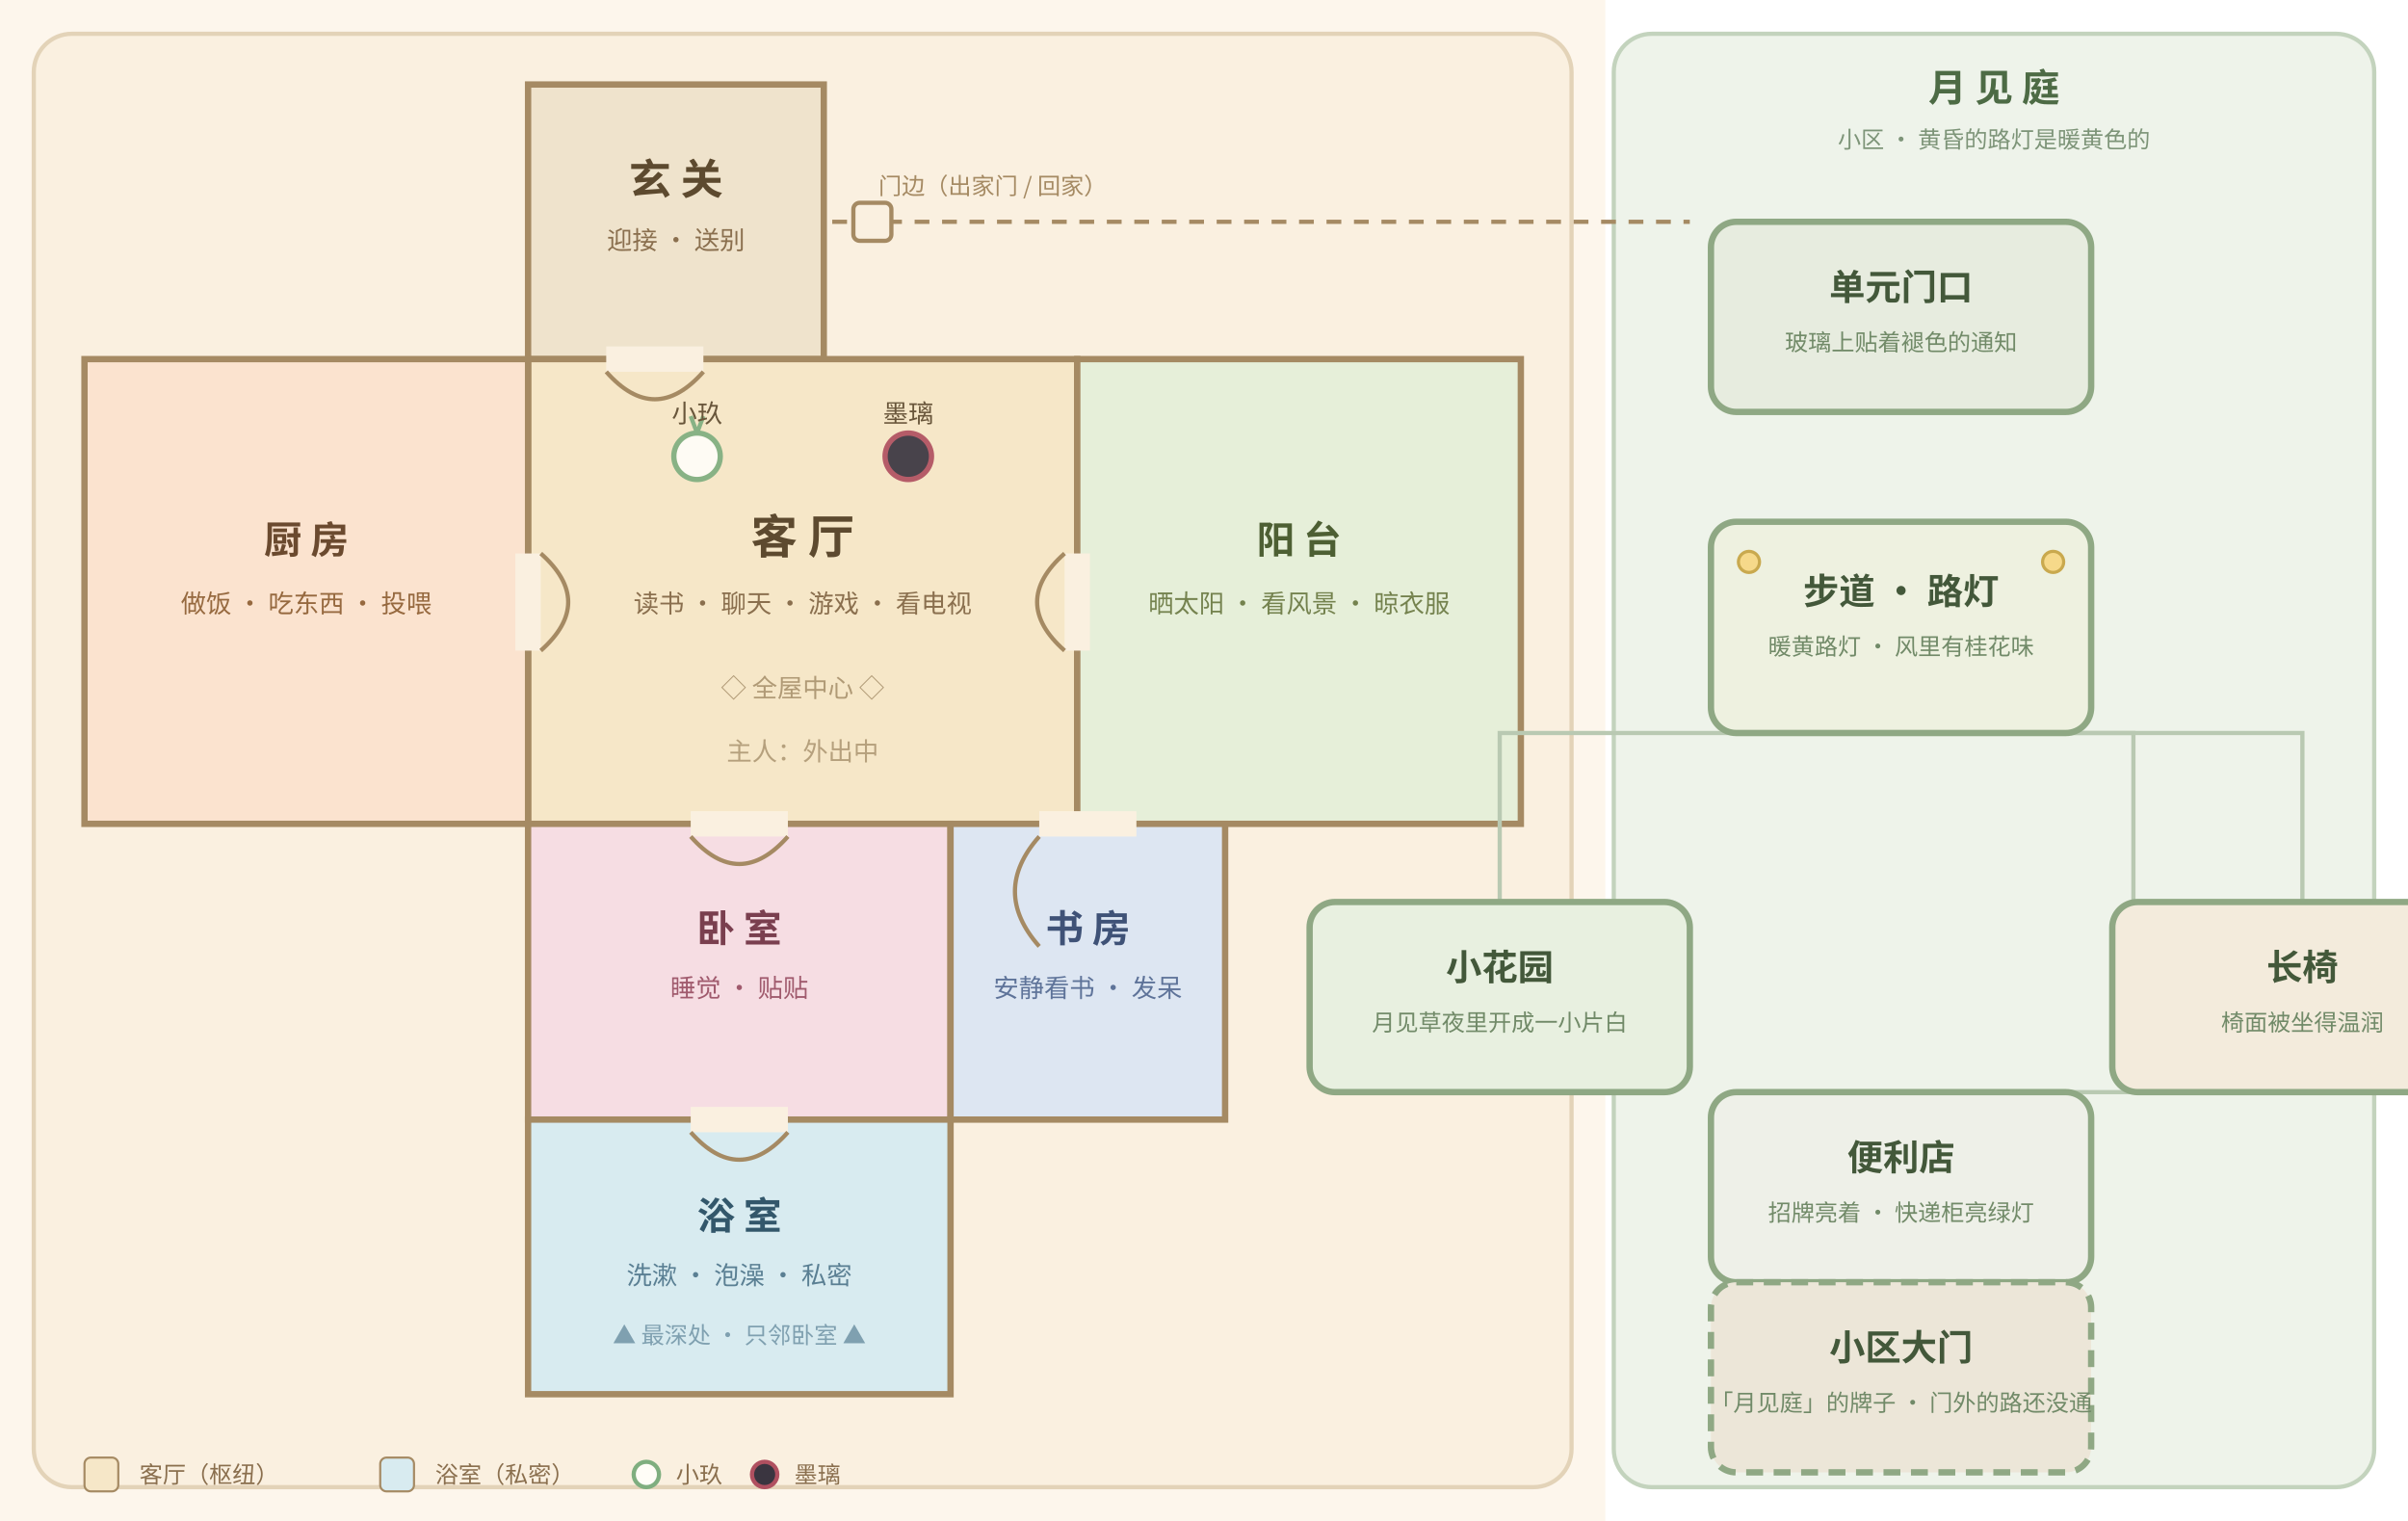
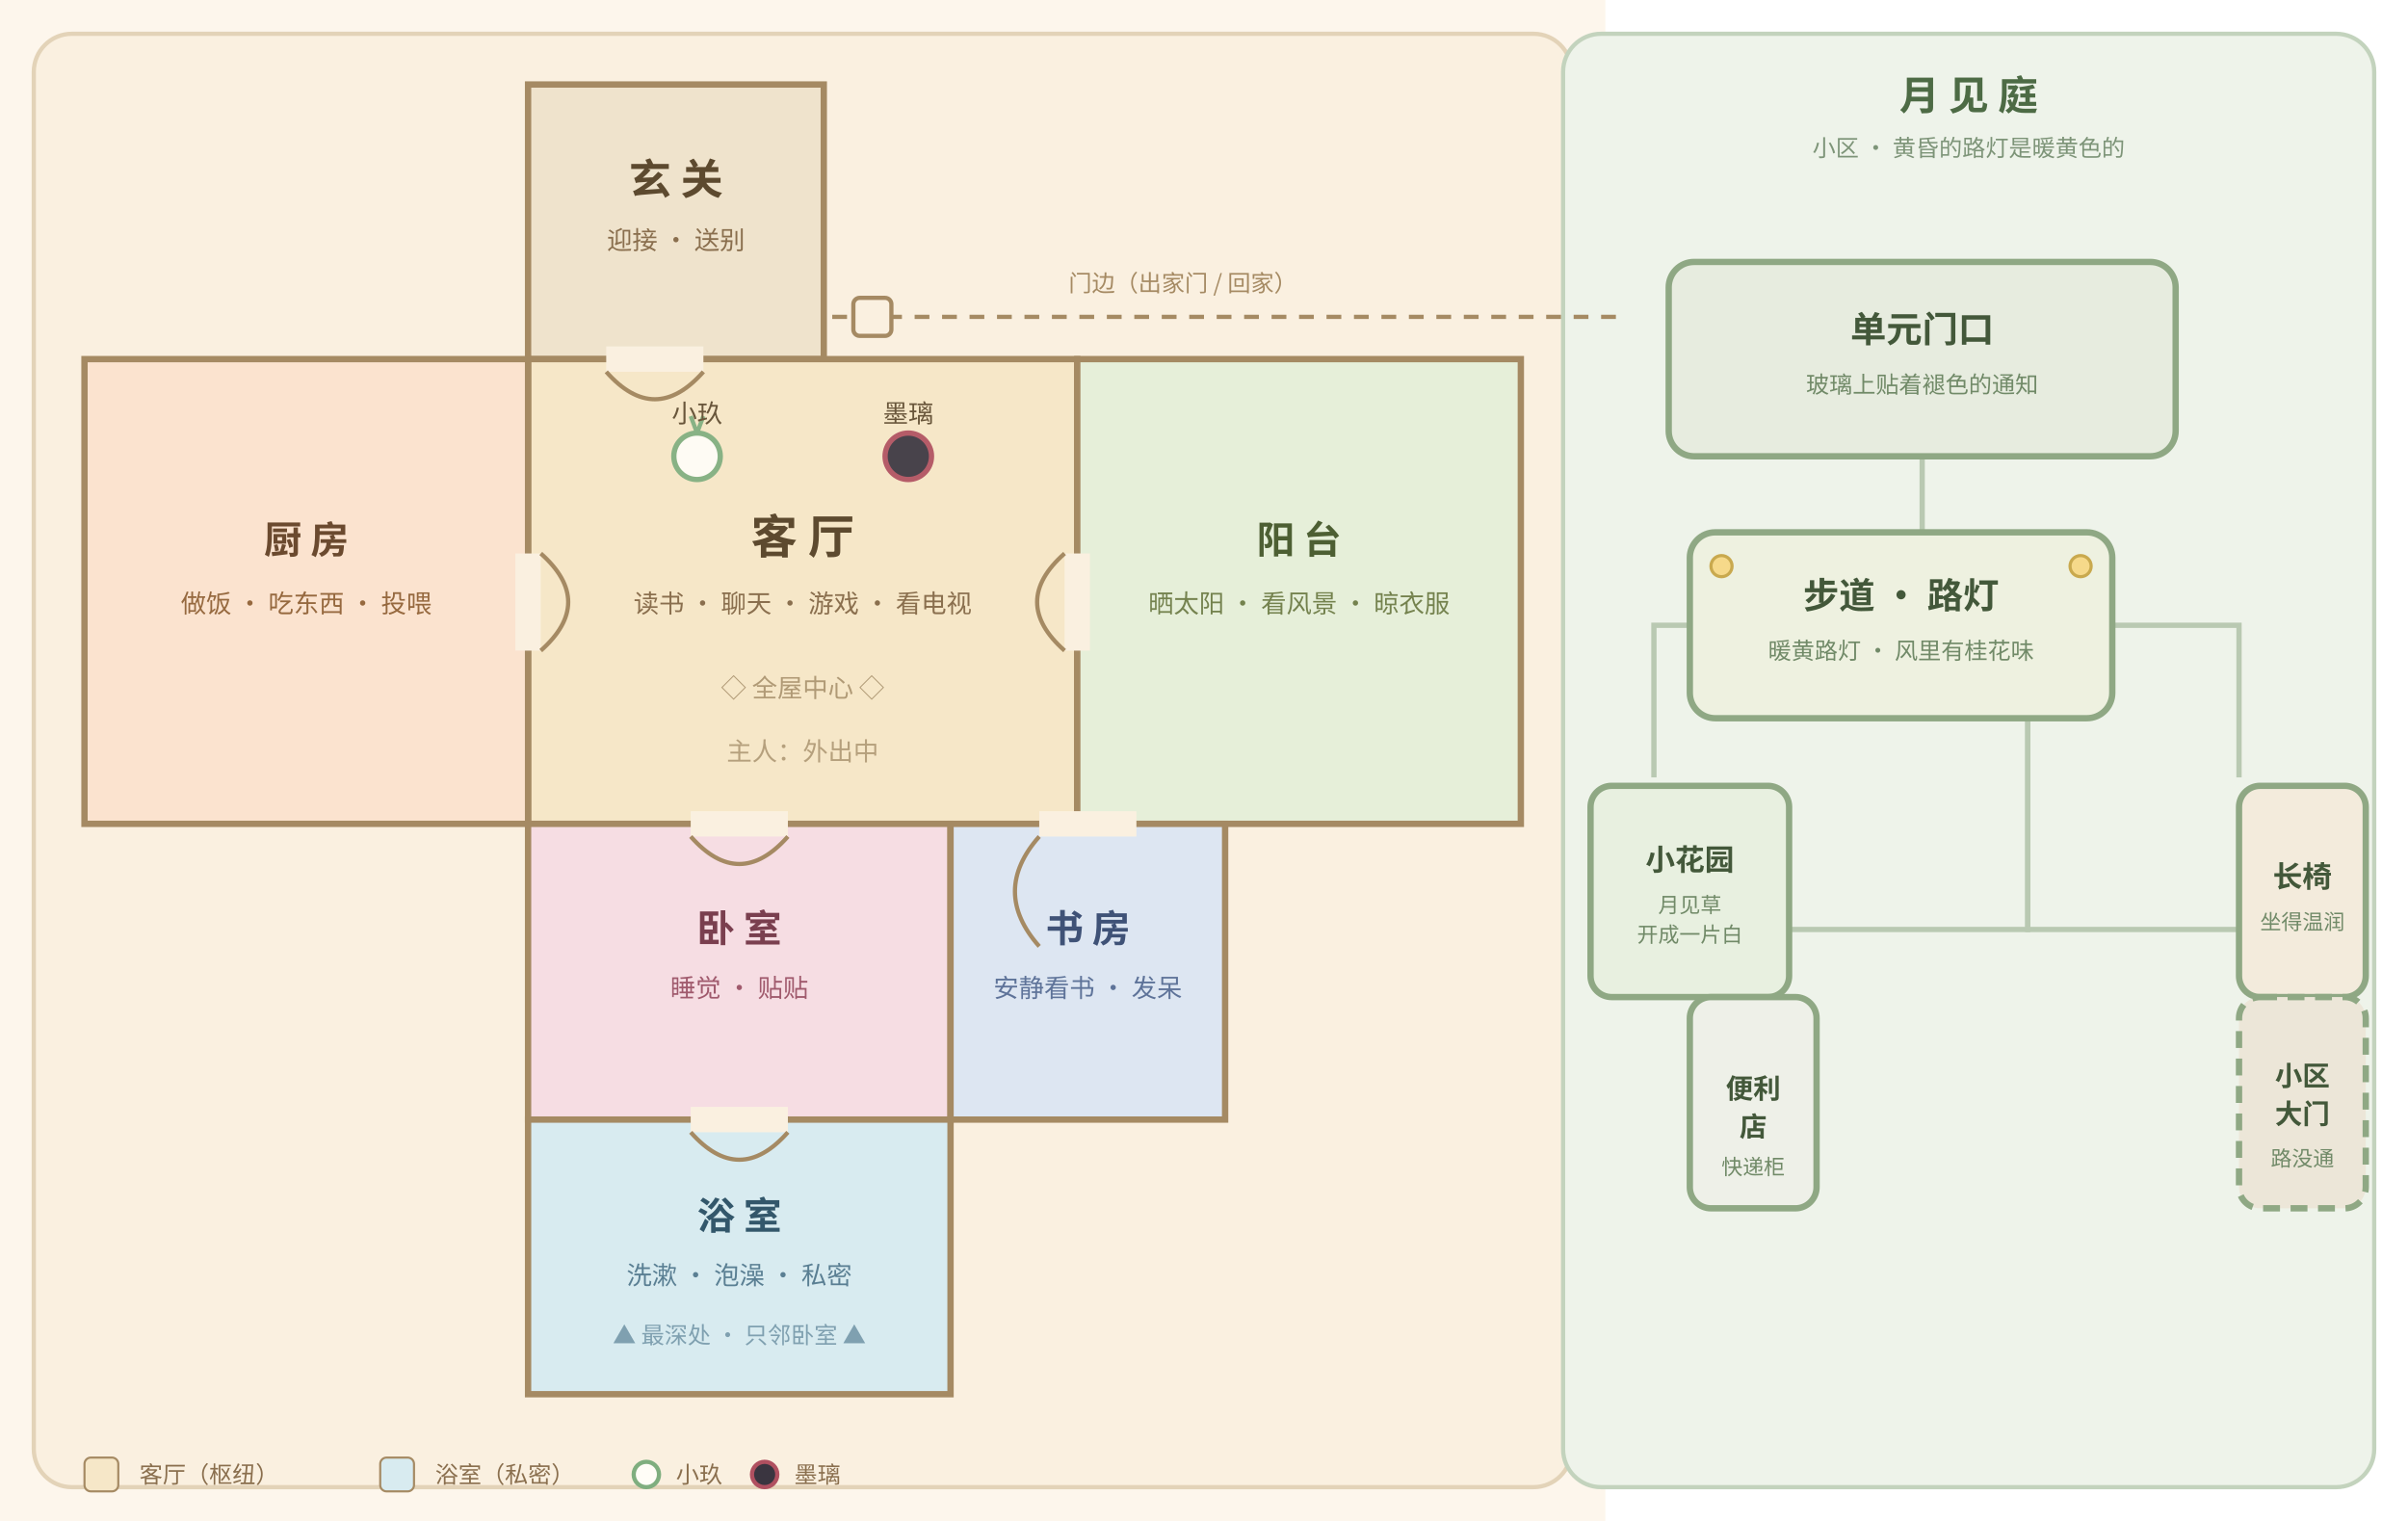
<svg xmlns="http://www.w3.org/2000/svg" width="1140" height="720" viewBox="0 0 1140 720" font-family="'PingFang SC','Noto Sans CJK SC','Microsoft YaHei',sans-serif">
  <rect x="0" y="0" width="760" height="720" fill="#fdf6ec" />
  <rect x="16" y="16" width="728" height="688" rx="18" fill="#faf0e0" stroke="#e3d3b8" stroke-width="2" />
-   <rect x="764" y="16" width="360" height="688" rx="18" fill="#eef3ea" stroke="#c3d3bd" stroke-width="2" />
-   <text x="944" y="48" text-anchor="middle" font-size="18" font-weight="bold" fill="#4d6b45">月 见 庭</text>
-   <text x="944" y="70" text-anchor="middle" font-size="11" fill="#7d9478">小区 · 黄昏的路灯是暖黄色的</text>
+   <rect x="740" y="16" width="384" height="688" rx="18" fill="#eef3ea" stroke="#c3d3bd" stroke-width="2" />
+   <text x="932" y="52" text-anchor="middle" font-size="19" font-weight="bold" fill="#4d6b45">月 见 庭</text>
+   <text x="932" y="74" text-anchor="middle" font-size="11" fill="#7d9478">小区 · 黄昏的路灯是暖黄色的</text>
  <g id="room-entry" data-name="玄关">
    <rect x="250" y="40" width="140" height="130" fill="#efe3cc" stroke="#a58a63" stroke-width="3" />
    <text x="320" y="92" text-anchor="middle" font-size="20" font-weight="bold" fill="#5d4a2f">玄 关</text>
    <text x="320" y="118" text-anchor="middle" font-size="12" fill="#8a6f4e">迎接 · 送别</text>
  </g>
  <g id="room-living" data-name="客厅">
    <rect x="250" y="170" width="260" height="220" fill="#f6e7c8" stroke="#a58a63" stroke-width="3" />
    <text x="380" y="262" text-anchor="middle" font-size="22" font-weight="bold" fill="#5d4a2f">客 厅</text>
    <text x="380" y="290" text-anchor="middle" font-size="12" fill="#8a6f4e">读书 · 聊天 · 游戏 · 看电视</text>
    <text x="380" y="330" text-anchor="middle" font-size="12" fill="#b09a76">◇ 全屋中心 ◇</text>
  </g>
  <g id="room-kitchen" data-name="厨房">
    <rect x="40" y="170" width="210" height="220" fill="#fbe3cf" stroke="#a58a63" stroke-width="3" />
    <text x="145" y="262" text-anchor="middle" font-size="18" font-weight="bold" fill="#6b4a2f">厨 房</text>
    <text x="145" y="290" text-anchor="middle" font-size="12" fill="#96693f">做饭 · 吃东西 · 投喂</text>
  </g>
  <g id="room-balcony" data-name="阳台">
    <rect x="510" y="170" width="210" height="220" fill="#e6efd9" stroke="#a58a63" stroke-width="3" />
    <text x="615" y="262" text-anchor="middle" font-size="18" font-weight="bold" fill="#4d5f33">阳 台</text>
    <text x="615" y="290" text-anchor="middle" font-size="12" fill="#74824e">晒太阳 · 看风景 · 晾衣服</text>
  </g>
  <g id="room-bedroom" data-name="卧室">
    <rect x="250" y="390" width="200" height="140" fill="#f6dde3" stroke="#a58a63" stroke-width="3" />
    <text x="350" y="446" text-anchor="middle" font-size="18" font-weight="bold" fill="#7a3f4f">卧 室</text>
    <text x="350" y="472" text-anchor="middle" font-size="12" fill="#a05a6d">睡觉 · 贴贴</text>
  </g>
  <g id="room-study" data-name="书房">
    <rect x="450" y="390" width="130" height="140" fill="#dde6f2" stroke="#a58a63" stroke-width="3" />
    <text x="515" y="446" text-anchor="middle" font-size="18" font-weight="bold" fill="#3f5277">书 房</text>
    <text x="515" y="472" text-anchor="middle" font-size="12" fill="#5e7399">安静看书 · 发呆</text>
  </g>
  <g id="room-bath" data-name="浴室">
    <rect x="250" y="530" width="200" height="130" fill="#d8ebf0" stroke="#a58a63" stroke-width="3" />
    <text x="350" y="582" text-anchor="middle" font-size="18" font-weight="bold" fill="#33576b">浴 室</text>
    <text x="350" y="608" text-anchor="middle" font-size="12" fill="#5a7f93">洗漱 · 泡澡 · 私密</text>
    <text x="350" y="636" text-anchor="middle" font-size="11" fill="#7fa0b0">▲ 最深处 · 只邻卧室 ▲</text>
  </g>
  <g id="door-entry-living">
    <rect x="287" y="164" width="46" height="12" fill="#faf0e0" />
    <path d="M287 176 q23 26 46 0" fill="none" stroke="#a58a63" stroke-width="2" />
  </g>
  <g id="door-kitchen-living">
    <rect x="244" y="262" width="12" height="46" fill="#faf0e0" />
    <path d="M256 262 q26 23 0 46" fill="none" stroke="#a58a63" stroke-width="2" />
  </g>
  <g id="door-balcony-living">
    <rect x="504" y="262" width="12" height="46" fill="#faf0e0" />
    <path d="M504 262 q-26 23 0 46" fill="none" stroke="#a58a63" stroke-width="2" />
  </g>
  <g id="door-study-living">
    <rect x="492" y="384" width="46" height="12" fill="#faf0e0" />
    <path d="M492 396 q-23 26 0 52" fill="none" stroke="#a58a63" stroke-width="2" />
  </g>
  <g id="door-bedroom-living">
    <rect x="327" y="384" width="46" height="12" fill="#faf0e0" />
    <path d="M327 396 q23 26 46 0" fill="none" stroke="#a58a63" stroke-width="2" />
  </g>
  <g id="door-bath-bedroom">
    <rect x="327" y="524" width="46" height="12" fill="#faf0e0" />
    <path d="M327 536 q23 26 46 0" fill="none" stroke="#a58a63" stroke-width="2" />
  </g>
  <g id="door-entry-unit_door">
-     <path d="M394 105 H 800" fill="none" stroke="#a58a63" stroke-width="2" stroke-dasharray="7 6" />
-     <rect x="404" y="96" width="18" height="18" rx="3" fill="#faf0e0" stroke="#a58a63" stroke-width="2" />
-     <text x="470" y="92" text-anchor="middle" font-size="11" fill="#a58a63">门边（出家门 / 回家）</text>
+     <path d="M394 150 H 770" fill="none" stroke="#a58a63" stroke-width="2" stroke-dasharray="7 6" />
+     <rect x="404" y="141" width="18" height="18" rx="3" fill="#faf0e0" stroke="#a58a63" stroke-width="2" />
+     <text x="560" y="138" text-anchor="middle" font-size="11" fill="#a58a63">门边（出家门 / 回家）</text>
  </g>
-   <g id="yard-edges" fill="none" stroke="#b9c9b2" stroke-width="2">
-     <path d="M900 347 V 247" />
-     <path d="M900 347 H 1090 V 427" />
-     <path d="M900 347 H 710 V 427" />
-     <path d="M900 347 H 1010 V 517 H 900 V 607" />
+   <g id="yard-edges" fill="none" stroke="#b9c9b2" stroke-width="2.5">
+     <path d="M910 216 V 252" />
+     <path d="M900 296 H 783 V 368" />
+     <path d="M900 296 H 1060 V 368" />
+     <path d="M960 296 V 440 H 800 V 468" />
+     <path d="M960 296 V 440 H 1090 V 468" />
  </g>
  <g id="room-unit_door" data-name="单元门口">
-     <rect x="810" y="105" width="180" height="90" rx="12" fill="#e7ecdf" stroke="#8fa884" stroke-width="3" />
-     <text x="900" y="142" text-anchor="middle" font-size="17" font-weight="bold" fill="#43583a">单元门口</text>
-     <text x="900" y="166" text-anchor="middle" font-size="11" fill="#718a68">玻璃上贴着褪色的通知</text>
+     <rect x="790" y="124" width="240" height="92" rx="12" fill="#e7ecdf" stroke="#8fa884" stroke-width="3" />
+     <text x="910" y="162" text-anchor="middle" font-size="17" font-weight="bold" fill="#43583a">单元门口</text>
+     <text x="910" y="186" text-anchor="middle" font-size="11" fill="#718a68">玻璃上贴着褪色的通知</text>
  </g>
  <g id="room-path" data-name="步道">
-     <rect x="810" y="247" width="180" height="100" rx="12" fill="#eef1e0" stroke="#8fa884" stroke-width="3" />
-     <text x="900" y="286" text-anchor="middle" font-size="17" font-weight="bold" fill="#43583a">步道 · 路灯</text>
-     <text x="900" y="310" text-anchor="middle" font-size="11" fill="#718a68">暖黄路灯 · 风里有桂花味</text>
-     <circle cx="828" cy="266" r="5" fill="#f6d98a" stroke="#c9a94e" stroke-width="1.5" />
-     <circle cx="972" cy="266" r="5" fill="#f6d98a" stroke="#c9a94e" stroke-width="1.5" />
+     <rect x="800" y="252" width="200" height="88" rx="12" fill="#eef1e0" stroke="#8fa884" stroke-width="3" />
+     <text x="900" y="288" text-anchor="middle" font-size="17" font-weight="bold" fill="#43583a">步道 · 路灯</text>
+     <text x="900" y="312" text-anchor="middle" font-size="11" fill="#718a68">暖黄路灯 · 风里有桂花味</text>
+     <circle cx="815" cy="268" r="5" fill="#f6d98a" stroke="#c9a94e" stroke-width="1.5" />
+     <circle cx="985" cy="268" r="5" fill="#f6d98a" stroke="#c9a94e" stroke-width="1.5" />
  </g>
  <g id="room-bench" data-name="长椅">
-     <rect x="1000" y="427" width="180" height="90" rx="12" fill="#f3ebdc" stroke="#8fa884" stroke-width="3" />
-     <text x="1090" y="464" text-anchor="middle" font-size="17" font-weight="bold" fill="#43583a">长椅</text>
-     <text x="1090" y="488" text-anchor="middle" font-size="11" fill="#718a68">椅面被坐得温润</text>
+     <rect x="1060" y="372" width="60" height="100" rx="10" fill="#f3ebdc" stroke="#8fa884" stroke-width="3" />
+     <text x="1090" y="420" text-anchor="middle" font-size="14" font-weight="bold" fill="#43583a">长椅</text>
+     <text x="1090" y="440" text-anchor="middle" font-size="10" fill="#718a68">坐得温润</text>
  </g>
  <g id="room-garden" data-name="小花园">
-     <rect x="620" y="427" width="180" height="90" rx="12" fill="#e8f0e0" stroke="#8fa884" stroke-width="3" />
-     <text x="710" y="464" text-anchor="middle" font-size="17" font-weight="bold" fill="#43583a">小花园</text>
-     <text x="710" y="488" text-anchor="middle" font-size="11" fill="#718a68">月见草夜里开成一小片白</text>
+     <rect x="753" y="372" width="94" height="100" rx="10" fill="#e8f0e0" stroke="#8fa884" stroke-width="3" />
+     <text x="800" y="412" text-anchor="middle" font-size="14" font-weight="bold" fill="#43583a">小花园</text>
+     <text x="800" y="432" text-anchor="middle" font-size="10" fill="#718a68">月见草</text>
+     <text x="800" y="446" text-anchor="middle" font-size="10" fill="#718a68">开成一片白</text>
  </g>
  <g id="room-store" data-name="便利店">
-     <rect x="810" y="517" width="180" height="90" rx="12" fill="#eef0e8" stroke="#8fa884" stroke-width="3" />
-     <text x="900" y="554" text-anchor="middle" font-size="17" font-weight="bold" fill="#43583a">便利店</text>
-     <text x="900" y="578" text-anchor="middle" font-size="11" fill="#718a68">招牌亮着 · 快递柜亮绿灯</text>
+     <rect x="800" y="472" width="60" height="100" rx="10" fill="#eef0e8" stroke="#8fa884" stroke-width="3" />
+     <text x="830" y="520" text-anchor="middle" font-size="13" font-weight="bold" fill="#43583a">便利</text>
+     <text x="830" y="538" text-anchor="middle" font-size="13" font-weight="bold" fill="#43583a">店</text>
+     <text x="830" y="556" text-anchor="middle" font-size="10" fill="#718a68">快递柜</text>
  </g>
  <g id="room-gate" data-name="小区大门">
-     <rect x="810" y="607" width="180" height="90" rx="12" fill="#ece6d8" stroke="#8fa884" stroke-width="3" stroke-dasharray="8 5" />
-     <text x="900" y="644" text-anchor="middle" font-size="17" font-weight="bold" fill="#43583a">小区大门</text>
-     <text x="900" y="668" text-anchor="middle" font-size="11" fill="#718a68">「月见庭」的牌子 · 门外的路还没通</text>
+     <rect x="1060" y="472" width="60" height="100" rx="10" fill="#ece6d8" stroke="#8fa884" stroke-width="3" stroke-dasharray="8 5" />
+     <text x="1090" y="514" text-anchor="middle" font-size="13" font-weight="bold" fill="#43583a">小区</text>
+     <text x="1090" y="532" text-anchor="middle" font-size="13" font-weight="bold" fill="#43583a">大门</text>
+     <text x="1090" y="552" text-anchor="middle" font-size="10" fill="#718a68">路没通</text>
  </g>
  <g id="inhabitants" fill="#000" opacity="0.92">
    <circle cx="330" cy="216" r="11" fill="#fffdf7" stroke="#7fae7f" stroke-width="2.5" />
    <path d="M330 205 l-3 -8 M330 205 l3 -8" stroke="#7fae7f" stroke-width="2" fill="none" />
    <text x="330" y="200" text-anchor="middle" font-size="12" fill="#5d4a2f">小玖</text>
    <circle cx="430" cy="216" r="11" fill="#3a3540" stroke="#b05060" stroke-width="2.5" />
    <text x="430" y="200" text-anchor="middle" font-size="12" fill="#5d4a2f">墨璃</text>
    <text x="380" y="360" text-anchor="middle" font-size="12" fill="#b09a76">主人：外出中</text>
  </g>
  <g id="legend" font-size="11" fill="#8a6f4e">
    <rect x="40" y="690" width="16" height="16" rx="3" fill="#f6e7c8" stroke="#a58a63" />
    <text x="66" y="702">客厅（枢纽）</text>
    <rect x="180" y="690" width="16" height="16" rx="3" fill="#d8ebf0" stroke="#a58a63" />
    <text x="206" y="702">浴室（私密）</text>
    <circle cx="306" cy="698" r="6" fill="#fffdf7" stroke="#7fae7f" stroke-width="2" />
    <text x="320" y="702">小玖</text>
    <circle cx="362" cy="698" r="6" fill="#3a3540" stroke="#b05060" stroke-width="2" />
    <text x="376" y="702">墨璃</text>
  </g>
</svg>
